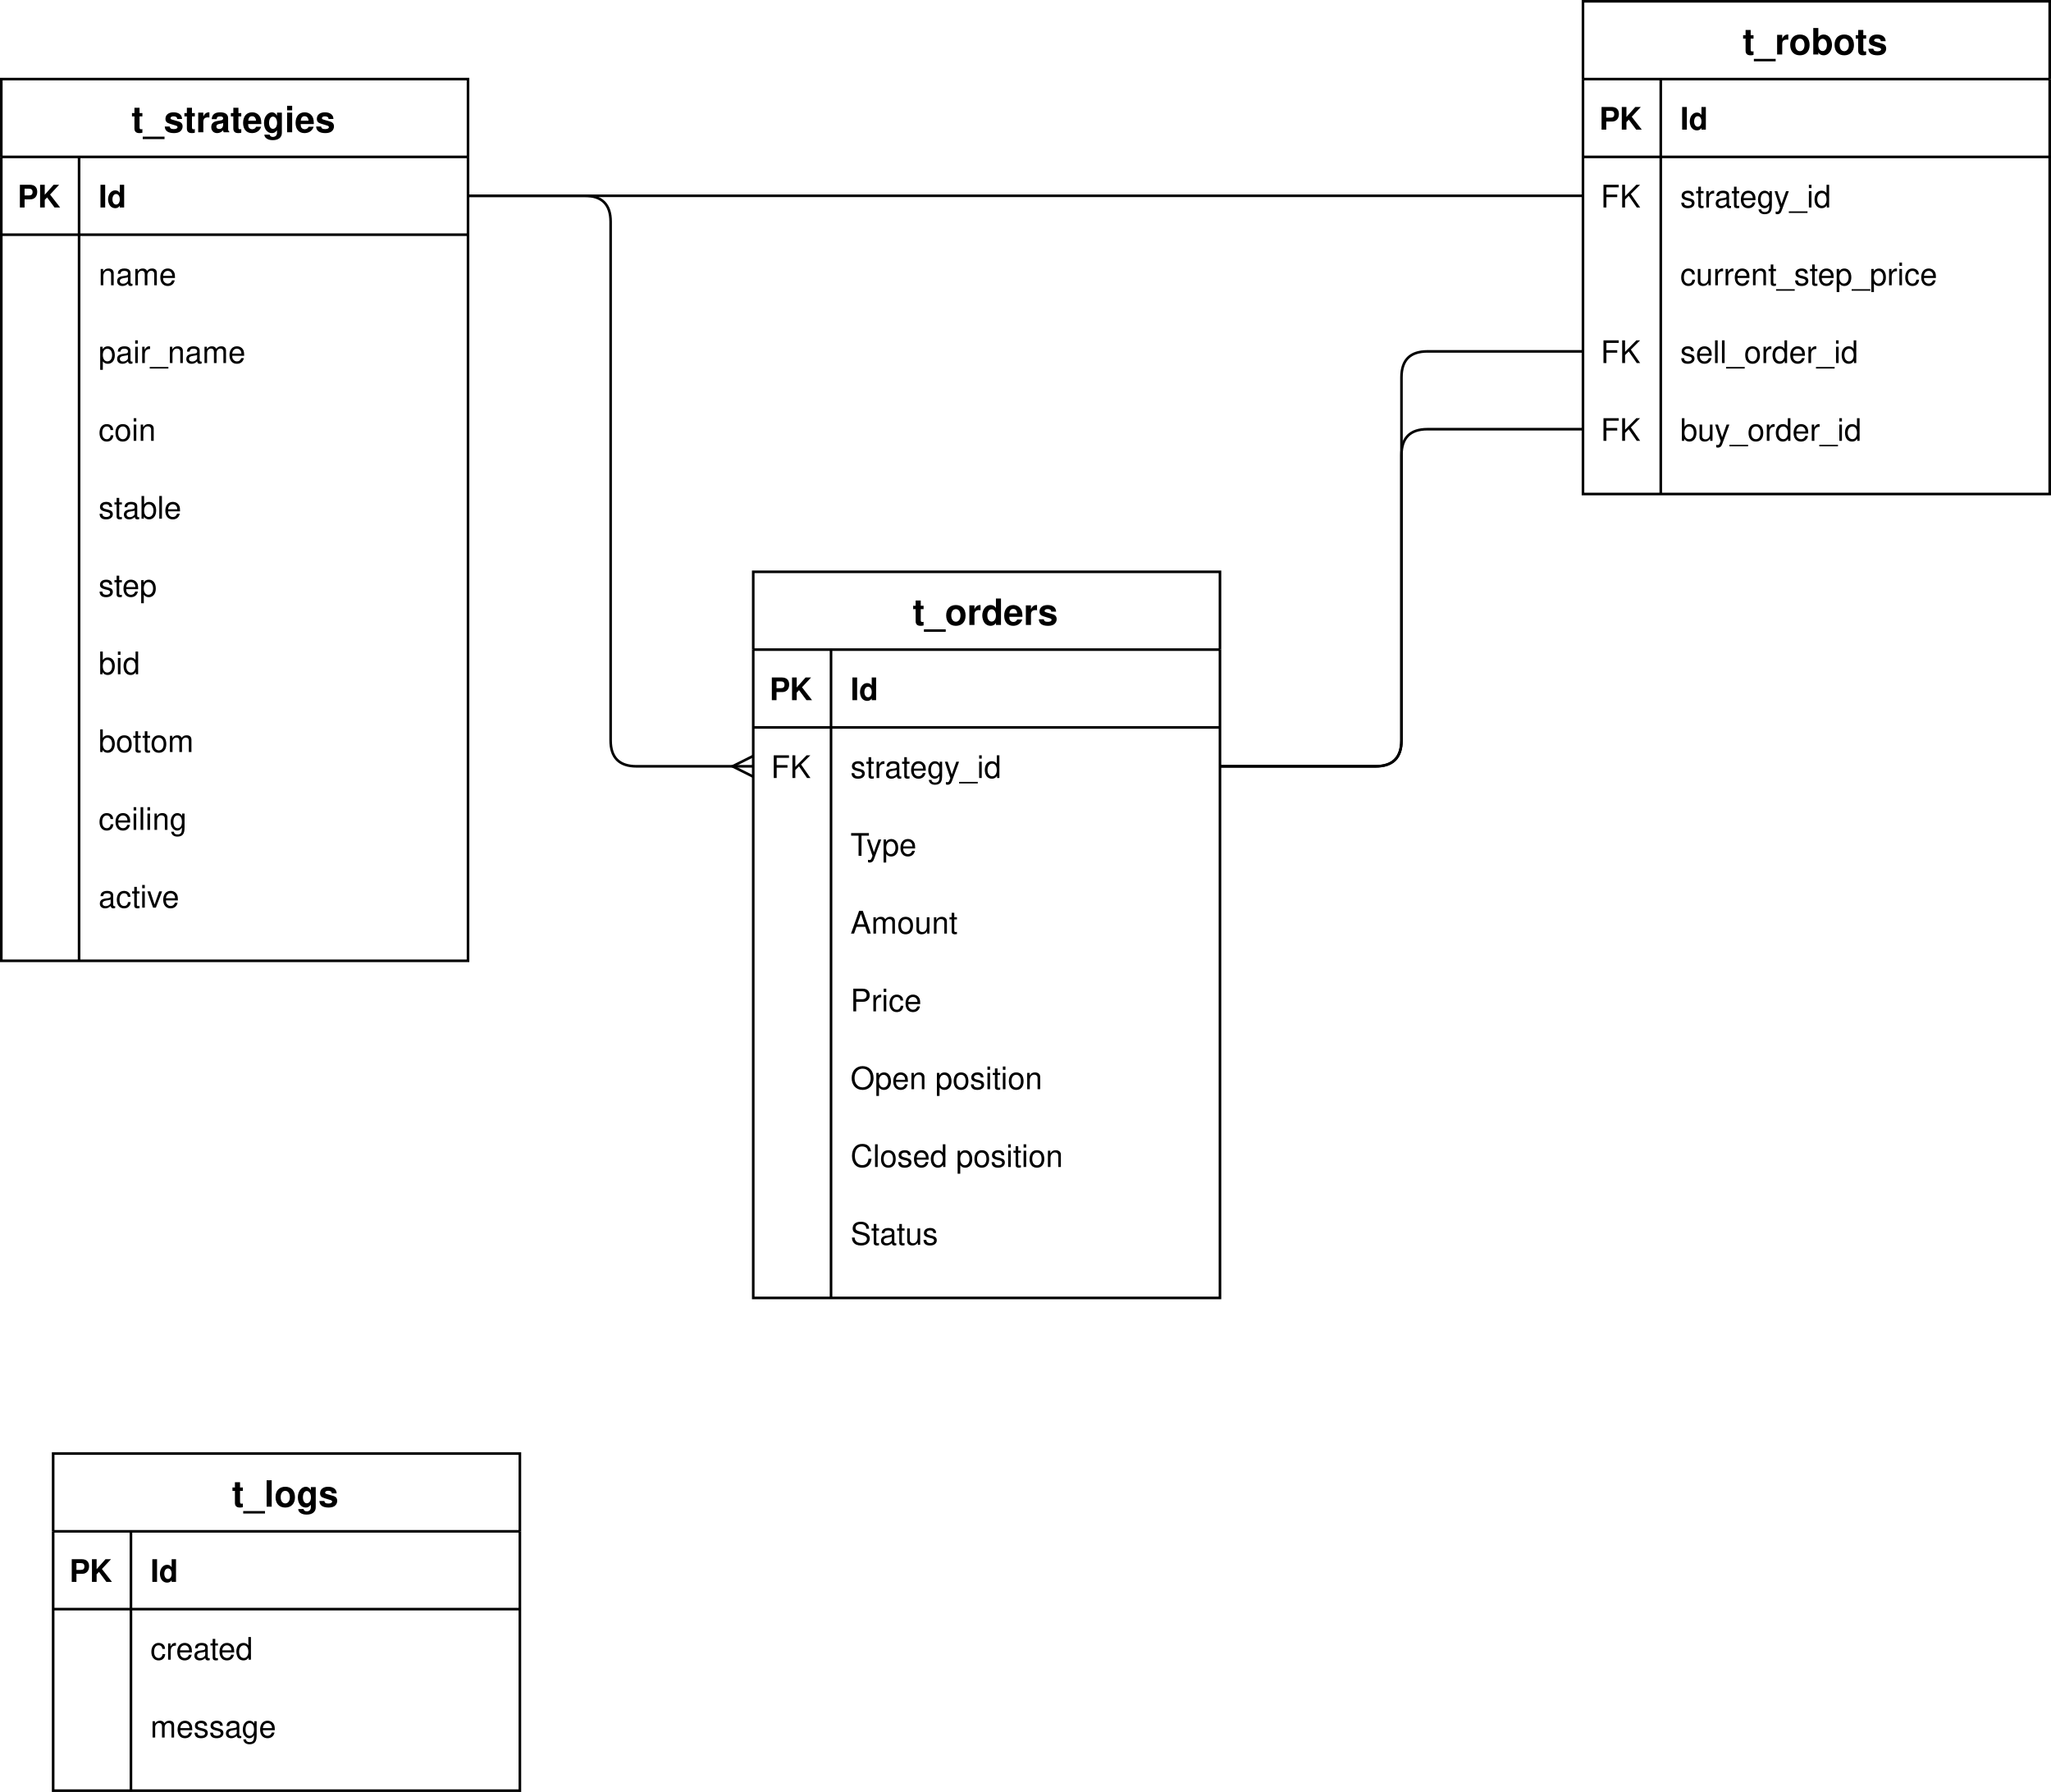
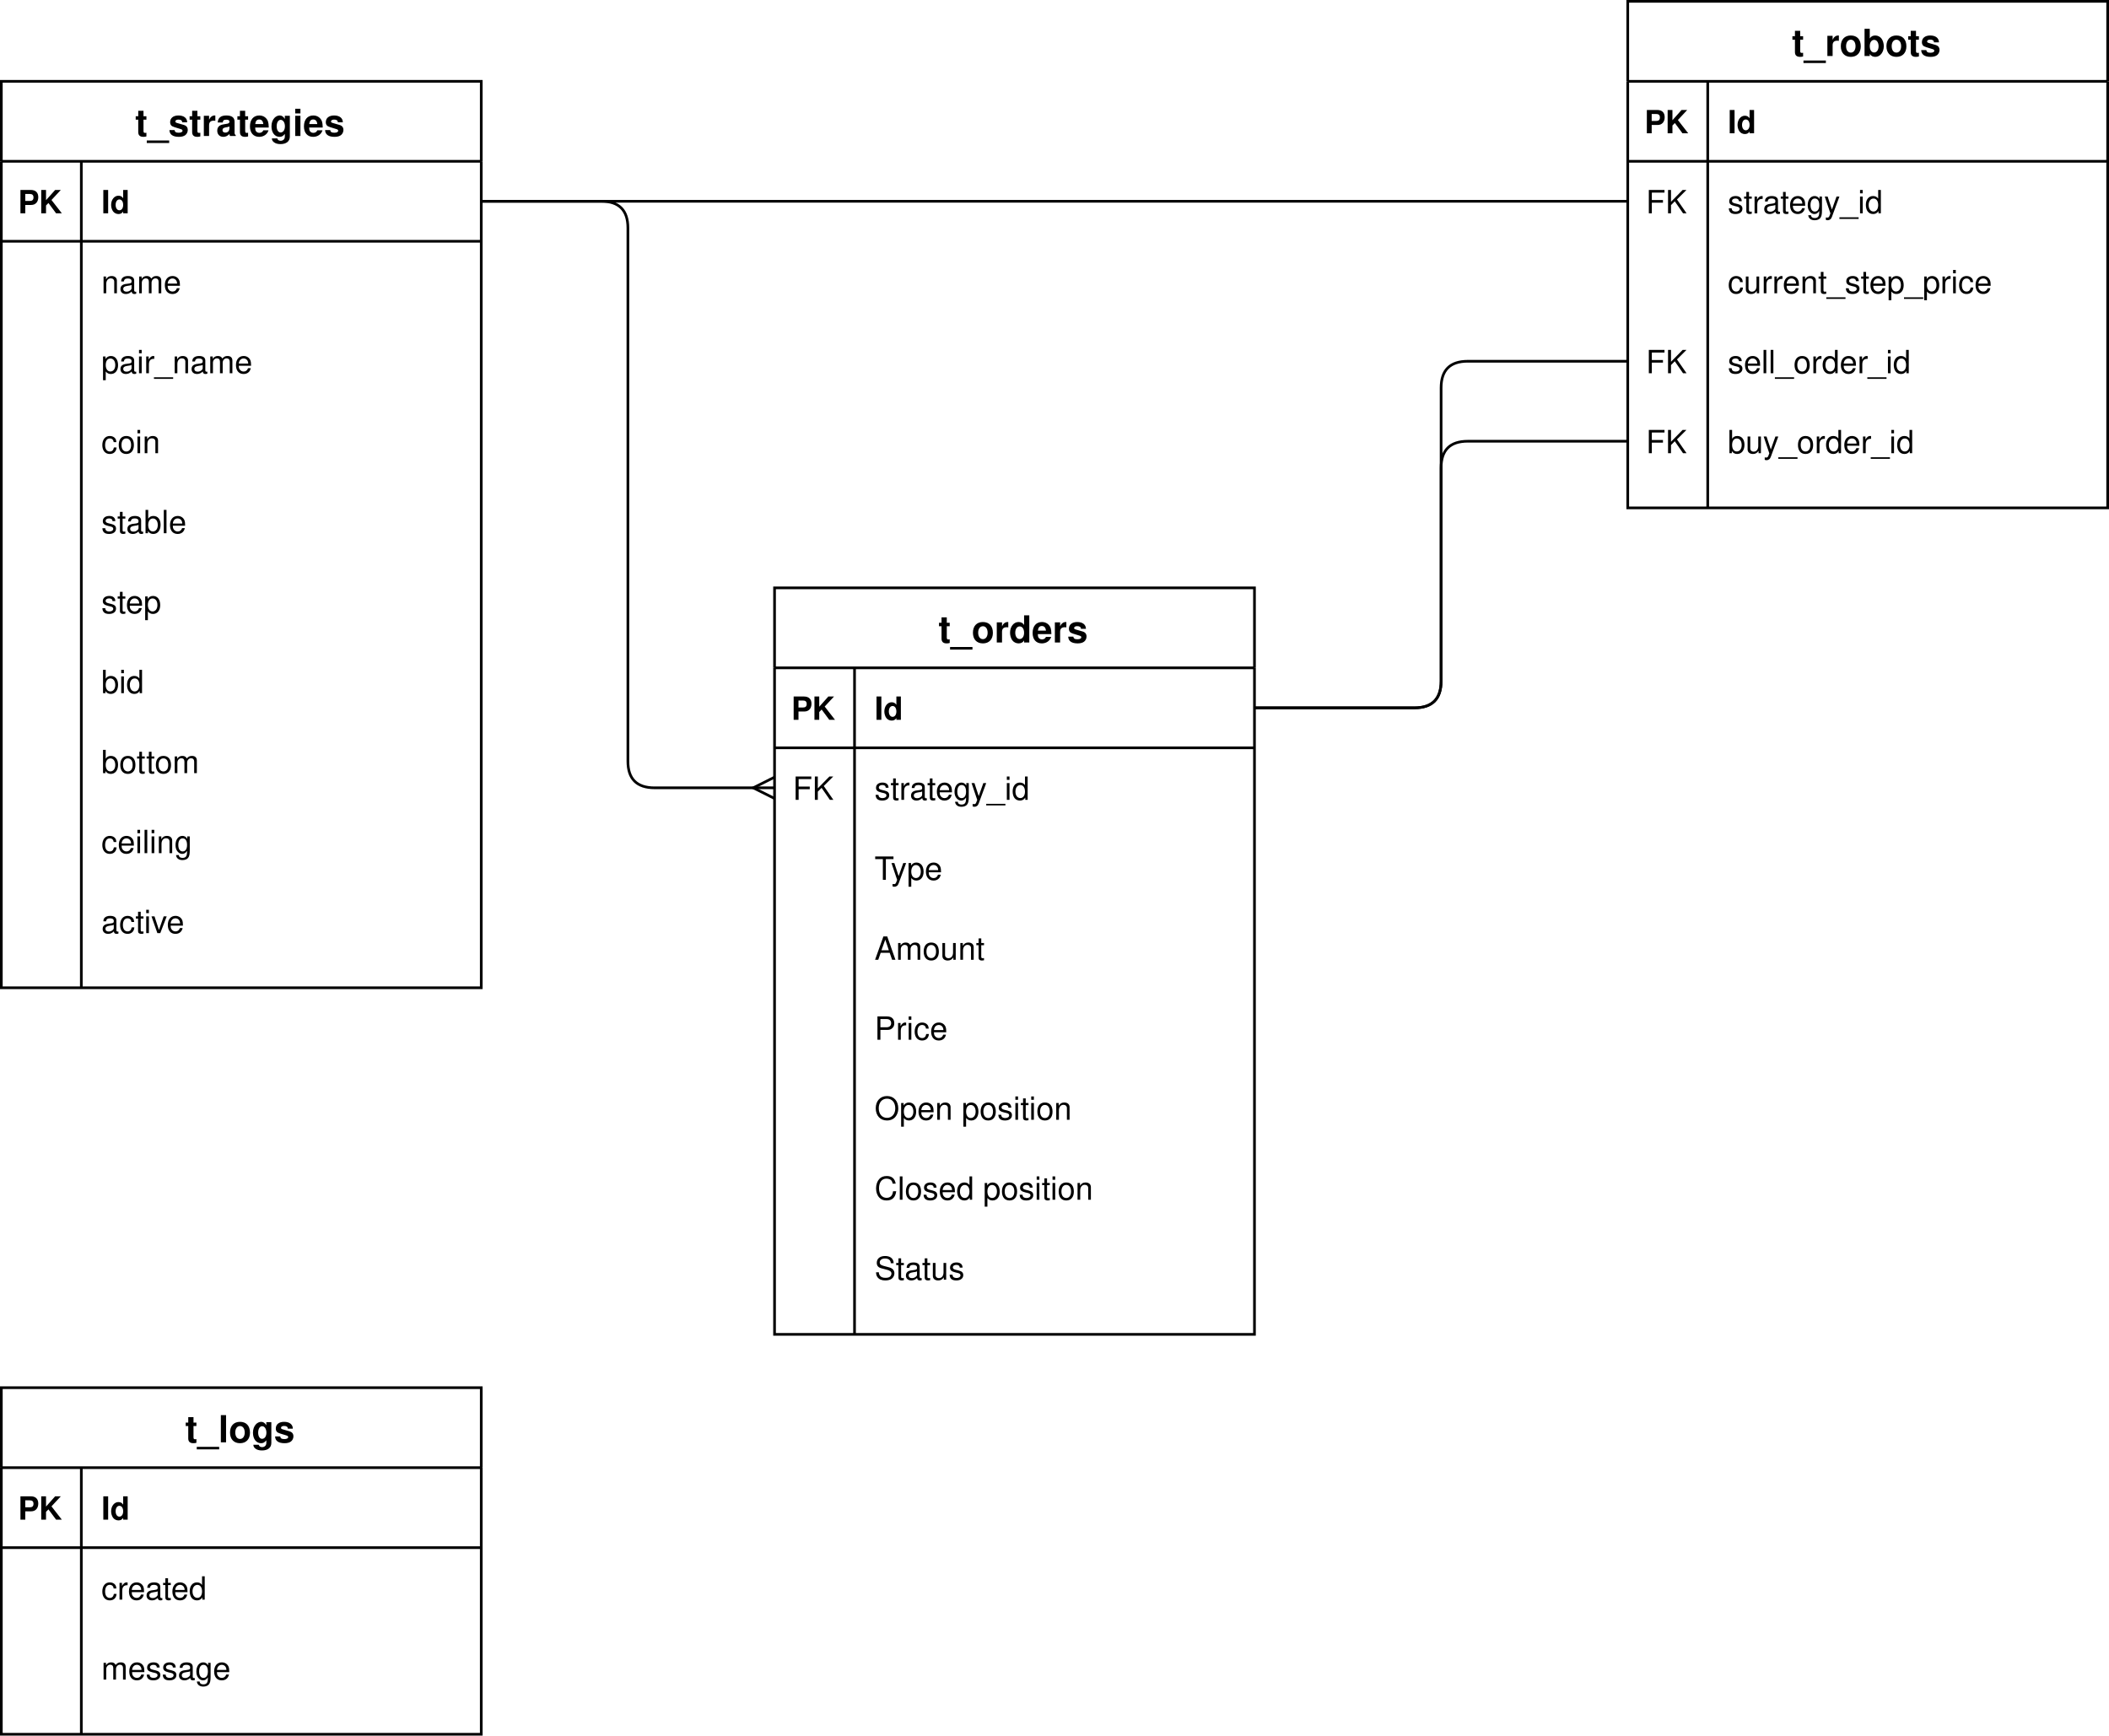
- <svg xmlns="http://www.w3.org/2000/svg" version="1.1" width="791px" height="691px" viewBox="-0.5 -0.5 791 691" content="&lt;mxfile host=&quot;Electron&quot; modified=&quot;2021-02-10T14:08:48.937Z&quot; agent=&quot;5.0 (Windows NT 10.0; Win64; x64) AppleWebKit/537.36 (KHTML, like Gecko) draw.io/14.1.8 Chrome/87.0.428.88 Electron/11.1.1 Safari/537.36&quot; etag=&quot;iB9n77zVIVKxiPwqVRIk&quot; version=&quot;14.1.8&quot; type=&quot;device&quot;&gt;&lt;diagram id=&quot;KxmS3axmHgXxpEXt3yEu&quot; name=&quot;Page-1&quot;&gt;7Z1db9s2FIZ/jW8H69u5bNykG5ZiQVpg7VXASIzNQRYFik7s/fpRMinbOckq1g5JqQICxKQ+LL0v9YhH59ieBPPV5hND5fIzzXA+8afZZhJ8nPi+N53F4l/ds931zELZsWAkkyvtO76Qf7HaUvauSYaroxU5pTkn5XFnSosCp/yoDzFGn49Xe6T58buWaIFBx5cU5bD3b5LxpTyLaLrv/x2TxVK9szeVS1ZIrSw7qiXK6PNBV3A1CeaMUr57tdrMcV6Lp3TZbXf9xtL2wBgueJcNfHkYfKvODWfiVGWTMr6kC1qg/Grfe7nvvaG0FKt5ovMfzPlWOoXWnIquJV/lcineEP7t4PV38Xr6WyRbH+uBMVWNrWoUnG2/HTYOtqqb+82altrukRZcHogXNkuzD7Xnon11t0LFdtd3TfJcbgFFkzpWdM1SqYt/IQcaYgssV0t2XbVkB9tJpT9husLiwMQKDOeIk6fj0YPkIFy06+19Ei+kVa/bFsU/4Ruj6yLDmbTBcRcPXCtogc/nWRxYMy2xadr0Z0zzLJgWO3WhzUbPOniW+A55Ji/wJ5Sv5U75PWUZZhXwUtx+y/olRw+Nc5U4AXXzCOqzFzMIjkiBmRQ2pXmOyoo0q+96liTPbtCWrrnakWpdPpINzu520w2vGRjPN2Jn1eGdSh5MvRjlZFGI16mQun7HS4YrcSw3qOJyjUfhy5zmlO3denm7e9OvJ8w43vyvFXJpoGYncnrmx7L9vJ/seDPZtzyY6Piq8xT7QmDfm7aJs+QE5XdijoeKRePgsUG1yhmj5Vc1LuuOkpJa36snoVBrBRSWNxdrvTDHj2rbB8o5XSk75Zm3O23OOroUf0KHeX3tReJw56Lt7dvir16d8TktKs7E6Kr3gYXJz7g2+hUHg84OSseCjoYFZ/ArAn7d/qnnWDNJR3vHtM2YvjDj5YVFhXKPecO4JckyXLyqcthZ5QNZg3dSNQaq/pFZVlXhabfuZVWilBSLm92W8QvZo3eQfTN5c3BH72RD0gsYvXTKLRh1vXucw68Z8OvaNoxwRtT+urMo6SyyARZdAFHrocLxYntPnIfSufW2ACH12Guk0AkUujBIIc870TA3INSOOyco5PlA1K9bIeEg+KMhtQ0AwZB6BJAugDzfJIFOjaIdIVB3lU0QCIa6H1Z0LQ52GAzqLrYNBsGUx4icHyEnMokcmN7oA2HizqKaIAyMX28ZSYcyyemutQ3AXIyA0QbMzCBg2pqJfgHmorOoBgDjw8j0r1IcuThmWhFOaDEQ1HRX3QJqxvBJHzVtiGwENUEfUaOGlSOogSHoPKcVzgYHGw3dbcAmGmGjDZvQJGw0I1tHYBN1FtUEbGCi9gtHfP12yU+/CNNdbAuEiWCCkN8zKkT5JSquCnqDHnDeOi7c/KCKzOtdVAUqv9JbugPV9PX5qq6/sSKUJFZXYHkXZzBcZfQdzwcYrdGKukccFoq0Yhj39bRKqx17Ttx3Yh/oOtQ6LQ3hLdyD4jFFeQYkmSzVimF82M9ardipJGUMk5SDq9bSUNwGimDt7ogibRSZrNeKTy3zdQRETuUyY5jLTNesPtr7iuPyvhxOYlNDeBs8guH5yCNtHhkt30pggN3TuZFT2c8ERsGVWGP36cDhzI6czn0mI3x+Aj4mC7kSGEr3Ez5qqDkCHxjvPqy3A2OPhuQ2UqFwSlpPRpvomOAxWTF5p2SF8m57PLv5IczCc3jej9mv0VxFex04masI4OS3p7kK36nZbwBnv0PNVWgIb+E2FPjACBeRZHROrI8kk7mK4NTskhsT4nbgucEjOCEu0GogjwQ1pLYRhI81gfrAMZmRSHpZE5g4VROYwKxOiQi7Hw5kNPS2Mc2BmeiROtrUMZp3CE5NXbvBocApDgWQQ6kYY8NAkIbUNhAEH/iNCNJHkMnsQ3Dq8zpHENRdZQMIUg9Sj4rCmnMaBoS6i20BQqGnp/LInEO+mGBO2EvEhN3zMCYQAx+R1WVewwCMhtQ2ABOOgNEGjNHPk4eaz9scAYxT34gcwtj0YShlExpK2+CL5jc7jXyZGP4IeQh/pqIPfHHqW45DGHjK0x0GYpz+imO13xExOojpXEh1Doc0o1g3EKPGlRuIiXyAmBSTXFzOw2CMhto2GKP5pU4jYxrhTTJGM5B1hDFOff43gllXlDa/rzUMxDj90d/ktQLznC7G0vLJO5WWKyfbosCOuPLOYvdYWw4cTJyuLVf77X9teTv2nLjrzH6d2nIN4S3cgWYwxHARSUZnvfpIMvqTZcOoLW8Hnhs8grXlKcOIY+ehdHa1bUBorPw8A4RM1pvPhlH4OXOq8HMGCz9XuKrQYiCxuIba7w8h0WSU8oNlnxgql59pVoekV/8B&lt;/diagram&gt;&lt;/mxfile&gt;" style="background-color: rgb(255, 255, 255);">
+ <svg xmlns="http://www.w3.org/2000/svg" version="1.1" width="791px" height="651px" viewBox="-0.5 -0.5 791 651" content="&lt;mxfile host=&quot;Electron&quot; modified=&quot;2021-05-24T14:36:01.353Z&quot; agent=&quot;5.0 (Windows NT 10.0; Win64; x64) AppleWebKit/537.36 (KHTML, like Gecko) draw.io/14.5.1 Chrome/89.0.439.82 Electron/12.0.1 Safari/537.36&quot; etag=&quot;Sf-bH45U0sKY_h6ZnT0D&quot; version=&quot;14.5.1&quot; type=&quot;device&quot;&gt;&lt;diagram id=&quot;KxmS3axmHgXxpEXt3yEu&quot; name=&quot;Page-1&quot;&gt;7Z1db9s2FIZ/jW8H69u5bNykG5ZiQVpg7VXASIzNQRYFik7s/fpRMinbOckq1g5JqQICxKQoRXpf+hGPzrEzCearzSeGyuVnmuF84k+zzST4OPF9bzqLxa+6Z7vrmYWyY8FIJgftO76Qf7HaU/auSYaro4Gc0pyT8rgzpUWBU37Uhxijz8fDHml+/FdLtMCg40uKctj7N8n4Ul5FNN33/47JYqn+sjeVW1ZIDZYd1RJl9PmgK7iaBHNGKd+9Wm3mOK/FU7rs9rt+Y2t7YgwXvMsOvjwNvlXXhjNxqbJJGV/SBS1QfrXvvdz33lBaimGe6PwHc76VTqE1p6JryVe53Io3hH87eP1dvJ7+FsnWx3piTFVjqxoFZ9tvh42DvermfrempfZ7pAWXJ+KFzdbsQ+25aF/drVCx3fVdkzyXe0DRpI4VXbNU6uJfyImG2ALLYcmuq5bsYD+p9CdMV1icmBjAcI44eTqePUhOwkU7bu+TeCGtet22KP4J3xhdFxnOpA2Ou3jgWkELfD7P4sCaaYlN06Y/Y5pnwbT4FdNCa57NRs86eJb4Dnkm3+BPKF/Lg/J7yjLMKuCluP2W9UuOHhrnKnEB6uYR1FcvVhAckQIzKWxK8xyVFWmG73qWJM9u0JauuTqQal0+kg3O7nbLDa+ZGM834mDV4Z1Knky9GeVkUYjXqZC6/ouXDFfiXG5QxeWIR+HLnOaU7d16ebt7068nzDje/K8VcmugVidyeebHsv28X+x4M9m3PFjo+KrzFPtCYN+btomr5ATld2KNh4pF4+CxQbXKGaPlVzUv646SklrfqyehUGsFFJY3b9Z6Y44f1b4PlHO6UnbKK28P2lx1dCl+hA7z+r0XidOdi7a3b4ufejjjc1pUnInZVR8DC5OfcW30Kw4GnR2UjgUdDQvO4FcE/Lr9U8+xZpGO9o5pmzF9YcbLNxYVyj3mDeOWJMtw8arKYWeVD2QN3knVGKj6R2ZZVYWn3djLqkQpKRY3uz3jF7JH7yD7ZvLm5I7eyYakFzB66ZRbMOp69ziHXzPg17VtGOGMqON1Z1HSWWQDLLoAotZThePF9p44D6Vz620BQuqx10ihEyh0YZBCnneiYW5AqJ13TlDI84GoX7dCwkHwR0NqGwCCIfUIIF0Aeb5JAp0aRTtCoO4qmyAQDHU/rOhanOwwGNRdbBsMgimPETk/Qk5kEjkwvdEHwsSdRTVBGBi/3jKSDmWR011rG4C5GAGjDZiZQcC0NRP9AsxFZ1ENAMaHkelfpThzcc60IpzQYiCo6a66BdSM4ZM+atoQ2Qhqgj6iRk0rR1ADQ9B5TiucDQ42GrrbgE00wkYbNqFJ2GhGto7AJuosqgnYwETtF474+u2Sn34RprvYFggTwQQhv2dUiPJLVFwV9AY94Lx1XLj5QRWZ14eoClR+pbd0B6rp6+tVXX9jRShJrK7A8i7OYLjK6DueDzBaoxV1jzgsFGnFMO7raZVWO/ecuO/EPtB1qHVaGsJbuAfFY4ryDEgyWaoVw/iwn7VasVNJyhgmKQdXraWhuA0UwdrdEUXaKDJZrxWfWubrCIicymXGMJeZrll9tvcVx+V9OZzEpobwNngEw/ORR9o8Mlq+lcAAu6drI6eynwmMgisxYvfpwOGsjpzOfSYjfH4CPiYLuRIYSvcTPmqqOQIfGO8+rLcDY4+G5DZSoXBJWi9Gm+iY4DFZMXmnZIXybnu8uvkhzMJzeN6P1a/RXEX7PnAyVxHAxW9PcxW+U6vfAK5+h5qr0BDewm0o8IERLiLJ6JpYH0kmcxXBqdklNxbE7cRzg0dwQVyg1UAeCWpIbSMIH2sC9YFjMiOR9LImMHGqJjCBWZ0SEXY/HMho6G1jmQMz0SN1tKljNO8QnJq6doNDgVMcCiCHUjHHhoEgDaltIAg+8BsRpI8gk9mH4NTndY4gqLvKBhCkHqQeFYU11zQMCHUX2wKEQk9P5ZE5h3wxwZywl4gJu+dhTCAGPiKry7yGARgNqW0AJhwBow0Yo58nDzWftzkCGKe+ETmEsenDUMomNJS2wRfNb3Ya+TIx/BHyEP6bij7wxalvOQ5h4CkvdxiIcforjtVxR8ToIKZzIdU5HNKMYt1AjJpXbiAm8gFiUkxy8XYeBmM01LbBGM0vdRoZ0whvkjGagawjjHHq878RzLqitPn/WsNAjNMf/U1eKzDP6WIsLZ+YKS2PulYFemexe6wtBw4mTteWq+P2v7a8nXtO3HVmv05tuYbwFu5AMxhiuIgko6tefSQZ/Zdlw6gtbyeeGzyCteUpw4hj56F0drVtQGis/DwDhEzWm8+GUfg5c6rwcwYLP1e4qtBiILG4htrvDyHRZJTyg22fGCqXn2lWh6RX/wE=&lt;/diagram&gt;&lt;/mxfile&gt;" style="background-color: rgb(255, 255, 255);">
  <defs>
    <clipPath id="mx-clip-290-250-30-30-0">
      <rect x="290" y="250" width="30" height="30" />
    </clipPath>
    <clipPath id="mx-clip-326-250-144-30-0">
      <rect x="326" y="250" width="144" height="30" />
    </clipPath>
    <clipPath id="mx-clip-290-280-30-30-0">
      <rect x="290" y="280" width="30" height="30" />
    </clipPath>
    <clipPath id="mx-clip-326-280-144-30-0">
      <rect x="326" y="280" width="144" height="30" />
    </clipPath>
    <clipPath id="mx-clip-326-310-144-30-0">
      <rect x="326" y="310" width="144" height="30" />
    </clipPath>
    <clipPath id="mx-clip-326-340-144-30-0">
      <rect x="326" y="340" width="144" height="30" />
    </clipPath>
    <clipPath id="mx-clip-326-370-144-30-0">
      <rect x="326" y="370" width="144" height="30" />
    </clipPath>
    <clipPath id="mx-clip-326-400-144-30-0">
      <rect x="326" y="400" width="144" height="30" />
    </clipPath>
    <clipPath id="mx-clip-326-430-144-30-0">
      <rect x="326" y="430" width="144" height="30" />
    </clipPath>
    <clipPath id="mx-clip-326-460-144-30-0">
      <rect x="326" y="460" width="144" height="30" />
    </clipPath>
    <clipPath id="mx-clip-610-30-30-30-0">
      <rect x="610" y="30" width="30" height="30" />
    </clipPath>
    <clipPath id="mx-clip-646-30-144-30-0">
      <rect x="646" y="30" width="144" height="30" />
    </clipPath>
    <clipPath id="mx-clip-610-60-30-30-0">
      <rect x="610" y="60" width="30" height="30" />
    </clipPath>
    <clipPath id="mx-clip-646-60-144-30-0">
      <rect x="646" y="60" width="144" height="30" />
    </clipPath>
    <clipPath id="mx-clip-646-90-144-30-0">
      <rect x="646" y="90" width="144" height="30" />
    </clipPath>
    <clipPath id="mx-clip-610-120-30-30-0">
      <rect x="610" y="120" width="30" height="30" />
    </clipPath>
    <clipPath id="mx-clip-646-120-144-30-0">
      <rect x="646" y="120" width="144" height="30" />
    </clipPath>
    <clipPath id="mx-clip-610-150-30-30-0">
      <rect x="610" y="150" width="30" height="30" />
    </clipPath>
    <clipPath id="mx-clip-646-150-144-30-0">
      <rect x="646" y="150" width="144" height="30" />
    </clipPath>
    <clipPath id="mx-clip-0-60-30-30-0">
      <rect x="0" y="60" width="30" height="30" />
    </clipPath>
    <clipPath id="mx-clip-36-60-144-30-0">
      <rect x="36" y="60" width="144" height="30" />
    </clipPath>
    <clipPath id="mx-clip-36-90-144-30-0">
      <rect x="36" y="90" width="144" height="30" />
    </clipPath>
    <clipPath id="mx-clip-36-120-144-30-0">
      <rect x="36" y="120" width="144" height="30" />
    </clipPath>
    <clipPath id="mx-clip-36-150-144-30-0">
      <rect x="36" y="150" width="144" height="30" />
    </clipPath>
    <clipPath id="mx-clip-36-180-144-30-0">
      <rect x="36" y="180" width="144" height="30" />
    </clipPath>
    <clipPath id="mx-clip-36-210-144-30-0">
      <rect x="36" y="210" width="144" height="30" />
    </clipPath>
    <clipPath id="mx-clip-36-240-144-30-0">
      <rect x="36" y="240" width="144" height="30" />
    </clipPath>
    <clipPath id="mx-clip-36-270-144-30-0">
      <rect x="36" y="270" width="144" height="30" />
    </clipPath>
    <clipPath id="mx-clip-36-300-144-30-0">
      <rect x="36" y="300" width="144" height="30" />
    </clipPath>
    <clipPath id="mx-clip-36-330-144-30-0">
      <rect x="36" y="330" width="144" height="30" />
    </clipPath>
-     <clipPath id="mx-clip-20-590-30-30-0">
-       <rect x="20" y="590" width="30" height="30" />
-     </clipPath>
-     <clipPath id="mx-clip-56-590-144-30-0">
-       <rect x="56" y="590" width="144" height="30" />
-     </clipPath>
-     <clipPath id="mx-clip-56-620-144-30-0">
-       <rect x="56" y="620" width="144" height="30" />
-     </clipPath>
-     <clipPath id="mx-clip-56-650-144-30-0">
-       <rect x="56" y="650" width="144" height="30" />
+     <clipPath id="mx-clip-0-550-30-30-0">
+       <rect x="0" y="550" width="30" height="30" />
+     </clipPath>
+     <clipPath id="mx-clip-36-550-144-30-0">
+       <rect x="36" y="550" width="144" height="30" />
+     </clipPath>
+     <clipPath id="mx-clip-36-580-144-30-0">
+       <rect x="36" y="580" width="144" height="30" />
+     </clipPath>
+     <clipPath id="mx-clip-36-610-144-30-0">
+       <rect x="36" y="610" width="144" height="30" />
    </clipPath>
  </defs>
  <g>
    <path d="M 180 75 L 225 75 Q 235 75 235 85 L 235 285 Q 235 295 245 295 L 290 295" fill="none" stroke="#000000" stroke-miterlimit="10" pointer-events="stroke" />
    <path d="M 290 291 L 282 295 L 290 299" fill="none" stroke="#000000" stroke-miterlimit="10" pointer-events="all" />
    <path d="M 180 75 L 610 75" fill="none" stroke="#000000" stroke-miterlimit="10" pointer-events="stroke" />
-     <path d="M 610 135 L 550 135 Q 540 135 540 145 L 540 285 Q 540 295 530 295 L 470 295" fill="none" stroke="#000000" stroke-miterlimit="10" pointer-events="stroke" />
-     <path d="M 610 165 L 550 165 Q 540 165 540 175 L 540 285 Q 540 295 530 295 L 470 295" fill="none" stroke="#000000" stroke-miterlimit="10" pointer-events="stroke" />
+     <path d="M 610 135 L 550 135 Q 540 135 540 145 L 540 255 Q 540 265 530 265 L 470 265" fill="none" stroke="#000000" stroke-miterlimit="10" pointer-events="stroke" />
+     <path d="M 610 165 L 550 165 Q 540 165 540 175 L 540 255 Q 540 265 530 265 L 470 265" fill="none" stroke="#000000" stroke-miterlimit="10" pointer-events="stroke" />
    <path d="M 290 250 L 290 220 L 470 220 L 470 250" fill="none" stroke="#000000" stroke-miterlimit="10" pointer-events="all" />
    <path d="M 290 250 L 290 500 L 470 500 L 470 250" fill="none" stroke="#000000" stroke-miterlimit="10" pointer-events="none" />
    <path d="M 290 250 L 470 250" fill="none" stroke="#000000" stroke-miterlimit="10" pointer-events="none" />
    <path d="M 320 250 L 320 500" fill="none" stroke="#000000" stroke-miterlimit="10" pointer-events="none" />
    <g fill="#000000" font-family="Helvetica" font-weight="bold" pointer-events="none" text-anchor="middle" font-size="14px">
      <text x="379.5" y="240.5">t_orders</text>
    </g>
    <path d="M 290 250 M 470 250 M 470 280 L 290 280" fill="none" stroke="#000000" stroke-miterlimit="10" pointer-events="none" />
    <path d="M 290 250 M 320 250 M 320 280 M 290 280" fill="none" stroke="#000000" stroke-miterlimit="10" pointer-events="none" />
    <g fill="#000000" font-family="Helvetica" font-weight="bold" pointer-events="none" clip-path="url(#mx-clip-290-250-30-30-0)" text-anchor="middle" font-size="12px">
      <text x="304.5" y="269.5">PK</text>
    </g>
    <path d="M 320 250 M 470 250 M 470 280 M 320 280" fill="none" stroke="#000000" stroke-miterlimit="10" pointer-events="none" />
    <g fill="#000000" font-family="Helvetica" font-weight="bold" text-decoration="underline" pointer-events="none" clip-path="url(#mx-clip-326-250-144-30-0)" font-size="12px">
      <text x="327.5" y="269.5">Id</text>
    </g>
    <path d="M 290 280 M 470 280 M 470 310 M 290 310" fill="none" stroke="#000000" stroke-miterlimit="10" pointer-events="none" />
    <path d="M 290 280 M 320 280 M 320 310 M 290 310" fill="none" stroke="#000000" stroke-miterlimit="10" pointer-events="none" />
    <g fill="#000000" font-family="Helvetica" pointer-events="none" clip-path="url(#mx-clip-290-280-30-30-0)" text-anchor="middle" font-size="12px">
      <text x="304.5" y="299.5">FK</text>
    </g>
    <path d="M 320 280 M 470 280 M 470 310 M 320 310" fill="none" stroke="#000000" stroke-miterlimit="10" pointer-events="none" />
    <g fill="#000000" font-family="Helvetica" pointer-events="none" clip-path="url(#mx-clip-326-280-144-30-0)" font-size="12px">
      <text x="327.5" y="299.5">strategy_id</text>
    </g>
    <path d="M 290 310 M 470 310 M 470 340 M 290 340" fill="none" stroke="#000000" stroke-miterlimit="10" pointer-events="none" />
    <path d="M 290 310 M 320 310 M 320 340 M 290 340" fill="none" stroke="#000000" stroke-miterlimit="10" pointer-events="none" />
    <path d="M 320 310 M 470 310 M 470 340 M 320 340" fill="none" stroke="#000000" stroke-miterlimit="10" pointer-events="none" />
    <g fill="#000000" font-family="Helvetica" pointer-events="none" clip-path="url(#mx-clip-326-310-144-30-0)" font-size="12px">
      <text x="327.5" y="329.5">Type</text>
    </g>
    <path d="M 290 340 M 470 340 M 470 370 M 290 370" fill="none" stroke="#000000" stroke-miterlimit="10" pointer-events="none" />
    <path d="M 290 340 M 320 340 M 320 370 M 290 370" fill="none" stroke="#000000" stroke-miterlimit="10" pointer-events="none" />
    <path d="M 320 340 M 470 340 M 470 370 M 320 370" fill="none" stroke="#000000" stroke-miterlimit="10" pointer-events="none" />
    <g fill="#000000" font-family="Helvetica" pointer-events="none" clip-path="url(#mx-clip-326-340-144-30-0)" font-size="12px">
      <text x="327.5" y="359.5">Amount</text>
    </g>
    <path d="M 290 370 M 470 370 M 470 400 M 290 400" fill="none" stroke="#000000" stroke-miterlimit="10" pointer-events="none" />
    <path d="M 290 370 M 320 370 M 320 400 M 290 400" fill="none" stroke="#000000" stroke-miterlimit="10" pointer-events="none" />
    <path d="M 320 370 M 470 370 M 470 400 M 320 400" fill="none" stroke="#000000" stroke-miterlimit="10" pointer-events="none" />
    <g fill="#000000" font-family="Helvetica" pointer-events="none" clip-path="url(#mx-clip-326-370-144-30-0)" font-size="12px">
      <text x="327.5" y="389.5">Price</text>
    </g>
    <path d="M 290 400 M 470 400 M 470 430 M 290 430" fill="none" stroke="#000000" stroke-miterlimit="10" pointer-events="none" />
    <path d="M 290 400 M 320 400 M 320 430 M 290 430" fill="none" stroke="#000000" stroke-miterlimit="10" pointer-events="none" />
    <path d="M 320 400 M 470 400 M 470 430 M 320 430" fill="none" stroke="#000000" stroke-miterlimit="10" pointer-events="none" />
    <g fill="#000000" font-family="Helvetica" pointer-events="none" clip-path="url(#mx-clip-326-400-144-30-0)" font-size="12px">
      <text x="327.5" y="419.5">Open position</text>
    </g>
    <path d="M 290 430 M 470 430 M 470 460 M 290 460" fill="none" stroke="#000000" stroke-miterlimit="10" pointer-events="none" />
    <path d="M 290 430 M 320 430 M 320 460 M 290 460" fill="none" stroke="#000000" stroke-miterlimit="10" pointer-events="none" />
    <path d="M 320 430 M 470 430 M 470 460 M 320 460" fill="none" stroke="#000000" stroke-miterlimit="10" pointer-events="none" />
    <g fill="#000000" font-family="Helvetica" pointer-events="none" clip-path="url(#mx-clip-326-430-144-30-0)" font-size="12px">
      <text x="327.5" y="449.5">Closed position</text>
    </g>
    <path d="M 290 460 M 470 460 M 470 490 M 290 490" fill="none" stroke="#000000" stroke-miterlimit="10" pointer-events="none" />
    <path d="M 290 460 M 320 460 M 320 490 M 290 490" fill="none" stroke="#000000" stroke-miterlimit="10" pointer-events="none" />
    <path d="M 320 460 M 470 460 M 470 490 M 320 490" fill="none" stroke="#000000" stroke-miterlimit="10" pointer-events="none" />
    <g fill="#000000" font-family="Helvetica" pointer-events="none" clip-path="url(#mx-clip-326-460-144-30-0)" font-size="12px">
      <text x="327.5" y="479.5">Status</text>
    </g>
    <path d="M 610 30 L 610 0 L 790 0 L 790 30" fill="none" stroke="#000000" stroke-miterlimit="10" pointer-events="none" />
    <path d="M 610 30 L 610 190 L 790 190 L 790 30" fill="none" stroke="#000000" stroke-miterlimit="10" pointer-events="none" />
    <path d="M 610 30 L 790 30" fill="none" stroke="#000000" stroke-miterlimit="10" pointer-events="none" />
    <path d="M 640 30 L 640 190" fill="none" stroke="#000000" stroke-miterlimit="10" pointer-events="none" />
    <g fill="#000000" font-family="Helvetica" font-weight="bold" pointer-events="none" text-anchor="middle" font-size="14px">
      <text x="699.5" y="20.5">t_robots</text>
    </g>
    <path d="M 610 30 M 790 30 M 790 60 L 610 60" fill="none" stroke="#000000" stroke-miterlimit="10" pointer-events="none" />
    <path d="M 610 30 M 640 30 M 640 60 M 610 60" fill="none" stroke="#000000" stroke-miterlimit="10" pointer-events="none" />
    <g fill="#000000" font-family="Helvetica" font-weight="bold" pointer-events="none" clip-path="url(#mx-clip-610-30-30-30-0)" text-anchor="middle" font-size="12px">
      <text x="624.5" y="49.5">PK</text>
    </g>
    <path d="M 640 30 M 790 30 M 790 60 M 640 60" fill="none" stroke="#000000" stroke-miterlimit="10" pointer-events="none" />
    <g fill="#000000" font-family="Helvetica" font-weight="bold" text-decoration="underline" pointer-events="none" clip-path="url(#mx-clip-646-30-144-30-0)" font-size="12px">
      <text x="647.5" y="49.5">Id</text>
    </g>
    <path d="M 610 60 M 790 60 M 790 90 M 610 90" fill="none" stroke="#000000" stroke-miterlimit="10" pointer-events="none" />
    <path d="M 610 60 M 640 60 M 640 90 M 610 90" fill="none" stroke="#000000" stroke-miterlimit="10" pointer-events="none" />
    <g fill="#000000" font-family="Helvetica" pointer-events="none" clip-path="url(#mx-clip-610-60-30-30-0)" text-anchor="middle" font-size="12px">
      <text x="624.5" y="79.5">FK</text>
    </g>
    <path d="M 640 60 M 790 60 M 790 90 M 640 90" fill="none" stroke="#000000" stroke-miterlimit="10" pointer-events="none" />
    <g fill="#000000" font-family="Helvetica" pointer-events="none" clip-path="url(#mx-clip-646-60-144-30-0)" font-size="12px">
      <text x="647.5" y="79.5">strategy_id</text>
    </g>
    <path d="M 610 90 M 790 90 M 790 120 M 610 120" fill="none" stroke="#000000" stroke-miterlimit="10" pointer-events="none" />
    <path d="M 610 90 M 640 90 M 640 120 M 610 120" fill="none" stroke="#000000" stroke-miterlimit="10" pointer-events="none" />
    <path d="M 640 90 M 790 90 M 790 120 M 640 120" fill="none" stroke="#000000" stroke-miterlimit="10" pointer-events="none" />
    <g fill="#000000" font-family="Helvetica" pointer-events="none" clip-path="url(#mx-clip-646-90-144-30-0)" font-size="12px">
      <text x="647.5" y="109.5">current_step_price</text>
    </g>
    <path d="M 610 120 M 790 120 M 790 150 M 610 150" fill="none" stroke="#000000" stroke-miterlimit="10" pointer-events="none" />
    <path d="M 610 120 M 640 120 M 640 150 M 610 150" fill="none" stroke="#000000" stroke-miterlimit="10" pointer-events="none" />
    <g fill="#000000" font-family="Helvetica" pointer-events="none" clip-path="url(#mx-clip-610-120-30-30-0)" text-anchor="middle" font-size="12px">
      <text x="624.5" y="139.5">FK</text>
    </g>
    <path d="M 640 120 M 790 120 M 790 150 M 640 150" fill="none" stroke="#000000" stroke-miterlimit="10" pointer-events="none" />
    <g fill="#000000" font-family="Helvetica" pointer-events="none" clip-path="url(#mx-clip-646-120-144-30-0)" font-size="12px">
      <text x="647.5" y="139.5">sell_order_id</text>
    </g>
    <path d="M 610 150 M 790 150 M 790 180 M 610 180" fill="none" stroke="#000000" stroke-miterlimit="10" pointer-events="none" />
    <path d="M 610 150 M 640 150 M 640 180 M 610 180" fill="none" stroke="#000000" stroke-miterlimit="10" pointer-events="none" />
    <g fill="#000000" font-family="Helvetica" pointer-events="none" clip-path="url(#mx-clip-610-150-30-30-0)" text-anchor="middle" font-size="12px">
      <text x="624.5" y="169.5">FK</text>
    </g>
    <path d="M 640 150 M 790 150 M 790 180 M 640 180" fill="none" stroke="#000000" stroke-miterlimit="10" pointer-events="none" />
    <g fill="#000000" font-family="Helvetica" pointer-events="none" clip-path="url(#mx-clip-646-150-144-30-0)" font-size="12px">
      <text x="647.5" y="169.5">buy_order_id</text>
    </g>
    <path d="M 0 60 L 0 30 L 180 30 L 180 60" fill="none" stroke="#000000" stroke-miterlimit="10" pointer-events="none" />
    <path d="M 0 60 L 0 370 L 180 370 L 180 60" fill="none" stroke="#000000" stroke-miterlimit="10" pointer-events="none" />
    <path d="M 0 60 L 180 60" fill="none" stroke="#000000" stroke-miterlimit="10" pointer-events="none" />
    <path d="M 30 60 L 30 370" fill="none" stroke="#000000" stroke-miterlimit="10" pointer-events="none" />
    <g fill="#000000" font-family="Helvetica" font-weight="bold" pointer-events="none" text-anchor="middle" font-size="14px">
      <text x="89.5" y="50.5">t_strategies</text>
    </g>
    <path d="M 0 60 M 180 60 M 180 90 L 0 90" fill="none" stroke="#000000" stroke-miterlimit="10" pointer-events="none" />
    <path d="M 0 60 M 30 60 M 30 90 M 0 90" fill="none" stroke="#000000" stroke-miterlimit="10" pointer-events="none" />
    <g fill="#000000" font-family="Helvetica" font-weight="bold" pointer-events="none" clip-path="url(#mx-clip-0-60-30-30-0)" text-anchor="middle" font-size="12px">
      <text x="14.5" y="79.5">PK</text>
    </g>
    <path d="M 30 60 M 180 60 M 180 90 M 30 90" fill="none" stroke="#000000" stroke-miterlimit="10" pointer-events="none" />
    <g fill="#000000" font-family="Helvetica" font-weight="bold" text-decoration="underline" pointer-events="none" clip-path="url(#mx-clip-36-60-144-30-0)" font-size="12px">
      <text x="37.5" y="79.5">Id</text>
    </g>
    <path d="M 0 90 M 180 90 M 180 120 M 0 120" fill="none" stroke="#000000" stroke-miterlimit="10" pointer-events="none" />
    <path d="M 0 90 M 30 90 M 30 120 M 0 120" fill="none" stroke="#000000" stroke-miterlimit="10" pointer-events="none" />
    <path d="M 30 90 M 180 90 M 180 120 M 30 120" fill="none" stroke="#000000" stroke-miterlimit="10" pointer-events="none" />
    <g fill="#000000" font-family="Helvetica" pointer-events="none" clip-path="url(#mx-clip-36-90-144-30-0)" font-size="12px">
      <text x="37.5" y="109.5">name</text>
    </g>
    <path d="M 0 120 M 180 120 M 180 150 M 0 150" fill="none" stroke="#000000" stroke-miterlimit="10" pointer-events="none" />
    <path d="M 0 120 M 30 120 M 30 150 M 0 150" fill="none" stroke="#000000" stroke-miterlimit="10" pointer-events="none" />
    <path d="M 30 120 M 180 120 M 180 150 M 30 150" fill="none" stroke="#000000" stroke-miterlimit="10" pointer-events="none" />
    <g fill="#000000" font-family="Helvetica" pointer-events="none" clip-path="url(#mx-clip-36-120-144-30-0)" font-size="12px">
      <text x="37.5" y="139.5">pair_name</text>
    </g>
    <path d="M 0 150 M 180 150 M 180 180 M 0 180" fill="none" stroke="#000000" stroke-miterlimit="10" pointer-events="none" />
    <path d="M 0 150 M 30 150 M 30 180 M 0 180" fill="none" stroke="#000000" stroke-miterlimit="10" pointer-events="none" />
    <path d="M 30 150 M 180 150 M 180 180 M 30 180" fill="none" stroke="#000000" stroke-miterlimit="10" pointer-events="none" />
    <g fill="#000000" font-family="Helvetica" pointer-events="none" clip-path="url(#mx-clip-36-150-144-30-0)" font-size="12px">
      <text x="37.5" y="169.5">coin</text>
    </g>
    <path d="M 0 180 M 180 180 M 180 210 M 0 210" fill="none" stroke="#000000" stroke-miterlimit="10" pointer-events="none" />
    <path d="M 0 180 M 30 180 M 30 210 M 0 210" fill="none" stroke="#000000" stroke-miterlimit="10" pointer-events="none" />
    <path d="M 30 180 M 180 180 M 180 210 M 30 210" fill="none" stroke="#000000" stroke-miterlimit="10" pointer-events="none" />
    <g fill="#000000" font-family="Helvetica" pointer-events="none" clip-path="url(#mx-clip-36-180-144-30-0)" font-size="12px">
      <text x="37.5" y="199.5">stable</text>
    </g>
    <path d="M 0 210 M 180 210 M 180 240 M 0 240" fill="none" stroke="#000000" stroke-miterlimit="10" pointer-events="none" />
    <path d="M 0 210 M 30 210 M 30 240 M 0 240" fill="none" stroke="#000000" stroke-miterlimit="10" pointer-events="none" />
    <path d="M 30 210 M 180 210 M 180 240 M 30 240" fill="none" stroke="#000000" stroke-miterlimit="10" pointer-events="none" />
    <g fill="#000000" font-family="Helvetica" pointer-events="none" clip-path="url(#mx-clip-36-210-144-30-0)" font-size="12px">
      <text x="37.5" y="229.5">step</text>
    </g>
    <path d="M 0 240 M 180 240 M 180 270 M 0 270" fill="none" stroke="#000000" stroke-miterlimit="10" pointer-events="none" />
    <path d="M 0 240 M 30 240 M 30 270 M 0 270" fill="none" stroke="#000000" stroke-miterlimit="10" pointer-events="none" />
    <path d="M 30 240 M 180 240 M 180 270 M 30 270" fill="none" stroke="#000000" stroke-miterlimit="10" pointer-events="none" />
    <g fill="#000000" font-family="Helvetica" pointer-events="none" clip-path="url(#mx-clip-36-240-144-30-0)" font-size="12px">
      <text x="37.5" y="259.5">bid</text>
    </g>
    <path d="M 0 270 M 180 270 M 180 300 M 0 300" fill="none" stroke="#000000" stroke-miterlimit="10" pointer-events="none" />
    <path d="M 0 270 M 30 270 M 30 300 M 0 300" fill="none" stroke="#000000" stroke-miterlimit="10" pointer-events="none" />
    <path d="M 30 270 M 180 270 M 180 300 M 30 300" fill="none" stroke="#000000" stroke-miterlimit="10" pointer-events="none" />
    <g fill="#000000" font-family="Helvetica" pointer-events="none" clip-path="url(#mx-clip-36-270-144-30-0)" font-size="12px">
      <text x="37.5" y="289.5">bottom</text>
    </g>
    <path d="M 0 300 M 180 300 M 180 330 M 0 330" fill="none" stroke="#000000" stroke-miterlimit="10" pointer-events="none" />
    <path d="M 0 300 M 30 300 M 30 330 M 0 330" fill="none" stroke="#000000" stroke-miterlimit="10" pointer-events="none" />
    <path d="M 30 300 M 180 300 M 180 330 M 30 330" fill="none" stroke="#000000" stroke-miterlimit="10" pointer-events="none" />
    <g fill="#000000" font-family="Helvetica" pointer-events="none" clip-path="url(#mx-clip-36-300-144-30-0)" font-size="12px">
      <text x="37.5" y="319.5">ceiling</text>
    </g>
    <path d="M 0 330 M 180 330 M 180 360 M 0 360" fill="none" stroke="#000000" stroke-miterlimit="10" pointer-events="none" />
    <path d="M 0 330 M 30 330 M 30 360 M 0 360" fill="none" stroke="#000000" stroke-miterlimit="10" pointer-events="none" />
    <path d="M 30 330 M 180 330 M 180 360 M 30 360" fill="none" stroke="#000000" stroke-miterlimit="10" pointer-events="none" />
    <g fill="#000000" font-family="Helvetica" pointer-events="none" clip-path="url(#mx-clip-36-330-144-30-0)" font-size="12px">
      <text x="37.5" y="349.5">active</text>
    </g>
-     <path d="M 20 590 L 20 560 L 200 560 L 200 590" fill="none" stroke="#000000" stroke-miterlimit="10" pointer-events="none" />
-     <path d="M 20 590 L 20 690 L 200 690 L 200 590" fill="none" stroke="#000000" stroke-miterlimit="10" pointer-events="none" />
-     <path d="M 20 590 L 200 590" fill="none" stroke="#000000" stroke-miterlimit="10" pointer-events="none" />
-     <path d="M 50 590 L 50 690" fill="none" stroke="#000000" stroke-miterlimit="10" pointer-events="none" />
+     <path d="M 0 550 L 0 520 L 180 520 L 180 550" fill="none" stroke="#000000" stroke-miterlimit="10" pointer-events="none" />
+     <path d="M 0 550 L 0 650 L 180 650 L 180 550" fill="none" stroke="#000000" stroke-miterlimit="10" pointer-events="none" />
+     <path d="M 0 550 L 180 550" fill="none" stroke="#000000" stroke-miterlimit="10" pointer-events="none" />
+     <path d="M 30 550 L 30 650" fill="none" stroke="#000000" stroke-miterlimit="10" pointer-events="none" />
    <g fill="#000000" font-family="Helvetica" font-weight="bold" pointer-events="none" text-anchor="middle" font-size="14px">
-       <text x="109.5" y="580.5">t_logs</text>
-     </g>
-     <path d="M 20 590 M 200 590 M 200 620 L 20 620" fill="none" stroke="#000000" stroke-miterlimit="10" pointer-events="none" />
-     <path d="M 20 590 M 50 590 M 50 620 M 20 620" fill="none" stroke="#000000" stroke-miterlimit="10" pointer-events="none" />
-     <g fill="#000000" font-family="Helvetica" font-weight="bold" pointer-events="none" clip-path="url(#mx-clip-20-590-30-30-0)" text-anchor="middle" font-size="12px">
-       <text x="34.5" y="609.5">PK</text>
-     </g>
-     <path d="M 50 590 M 200 590 M 200 620 M 50 620" fill="none" stroke="#000000" stroke-miterlimit="10" pointer-events="none" />
-     <g fill="#000000" font-family="Helvetica" font-weight="bold" text-decoration="underline" pointer-events="none" clip-path="url(#mx-clip-56-590-144-30-0)" font-size="12px">
-       <text x="57.5" y="609.5">Id</text>
-     </g>
-     <path d="M 20 620 M 200 620 M 200 650 M 20 650" fill="none" stroke="#000000" stroke-miterlimit="10" pointer-events="none" />
-     <path d="M 20 620 M 50 620 M 50 650 M 20 650" fill="none" stroke="#000000" stroke-miterlimit="10" pointer-events="none" />
-     <path d="M 50 620 M 200 620 M 200 650 M 50 650" fill="none" stroke="#000000" stroke-miterlimit="10" pointer-events="none" />
-     <g fill="#000000" font-family="Helvetica" pointer-events="none" clip-path="url(#mx-clip-56-620-144-30-0)" font-size="12px">
-       <text x="57.5" y="639.5">created</text>
-     </g>
-     <path d="M 20 650 M 200 650 M 200 680 M 20 680" fill="none" stroke="#000000" stroke-miterlimit="10" pointer-events="none" />
-     <path d="M 20 650 M 50 650 M 50 680 M 20 680" fill="none" stroke="#000000" stroke-miterlimit="10" pointer-events="none" />
-     <path d="M 50 650 M 200 650 M 200 680 M 50 680" fill="none" stroke="#000000" stroke-miterlimit="10" pointer-events="none" />
-     <g fill="#000000" font-family="Helvetica" pointer-events="none" clip-path="url(#mx-clip-56-650-144-30-0)" font-size="12px">
-       <text x="57.5" y="669.5">message</text>
+       <text x="89.5" y="540.5">t_logs</text>
+     </g>
+     <path d="M 0 550 M 180 550 M 180 580 L 0 580" fill="none" stroke="#000000" stroke-miterlimit="10" pointer-events="none" />
+     <path d="M 0 550 M 30 550 M 30 580 M 0 580" fill="none" stroke="#000000" stroke-miterlimit="10" pointer-events="none" />
+     <g fill="#000000" font-family="Helvetica" font-weight="bold" pointer-events="none" clip-path="url(#mx-clip-0-550-30-30-0)" text-anchor="middle" font-size="12px">
+       <text x="14.5" y="569.5">PK</text>
+     </g>
+     <path d="M 30 550 M 180 550 M 180 580 M 30 580" fill="none" stroke="#000000" stroke-miterlimit="10" pointer-events="none" />
+     <g fill="#000000" font-family="Helvetica" font-weight="bold" text-decoration="underline" pointer-events="none" clip-path="url(#mx-clip-36-550-144-30-0)" font-size="12px">
+       <text x="37.5" y="569.5">Id</text>
+     </g>
+     <path d="M 0 580 M 180 580 M 180 610 M 0 610" fill="none" stroke="#000000" stroke-miterlimit="10" pointer-events="none" />
+     <path d="M 0 580 M 30 580 M 30 610 M 0 610" fill="none" stroke="#000000" stroke-miterlimit="10" pointer-events="none" />
+     <path d="M 30 580 M 180 580 M 180 610 M 30 610" fill="none" stroke="#000000" stroke-miterlimit="10" pointer-events="none" />
+     <g fill="#000000" font-family="Helvetica" pointer-events="none" clip-path="url(#mx-clip-36-580-144-30-0)" font-size="12px">
+       <text x="37.5" y="599.5">created</text>
+     </g>
+     <path d="M 0 610 M 180 610 M 180 640 M 0 640" fill="none" stroke="#000000" stroke-miterlimit="10" pointer-events="none" />
+     <path d="M 0 610 M 30 610 M 30 640 M 0 640" fill="none" stroke="#000000" stroke-miterlimit="10" pointer-events="none" />
+     <path d="M 30 610 M 180 610 M 180 640 M 30 640" fill="none" stroke="#000000" stroke-miterlimit="10" pointer-events="none" />
+     <g fill="#000000" font-family="Helvetica" pointer-events="none" clip-path="url(#mx-clip-36-610-144-30-0)" font-size="12px">
+       <text x="37.5" y="629.5">message</text>
    </g>
  </g>
</svg>
